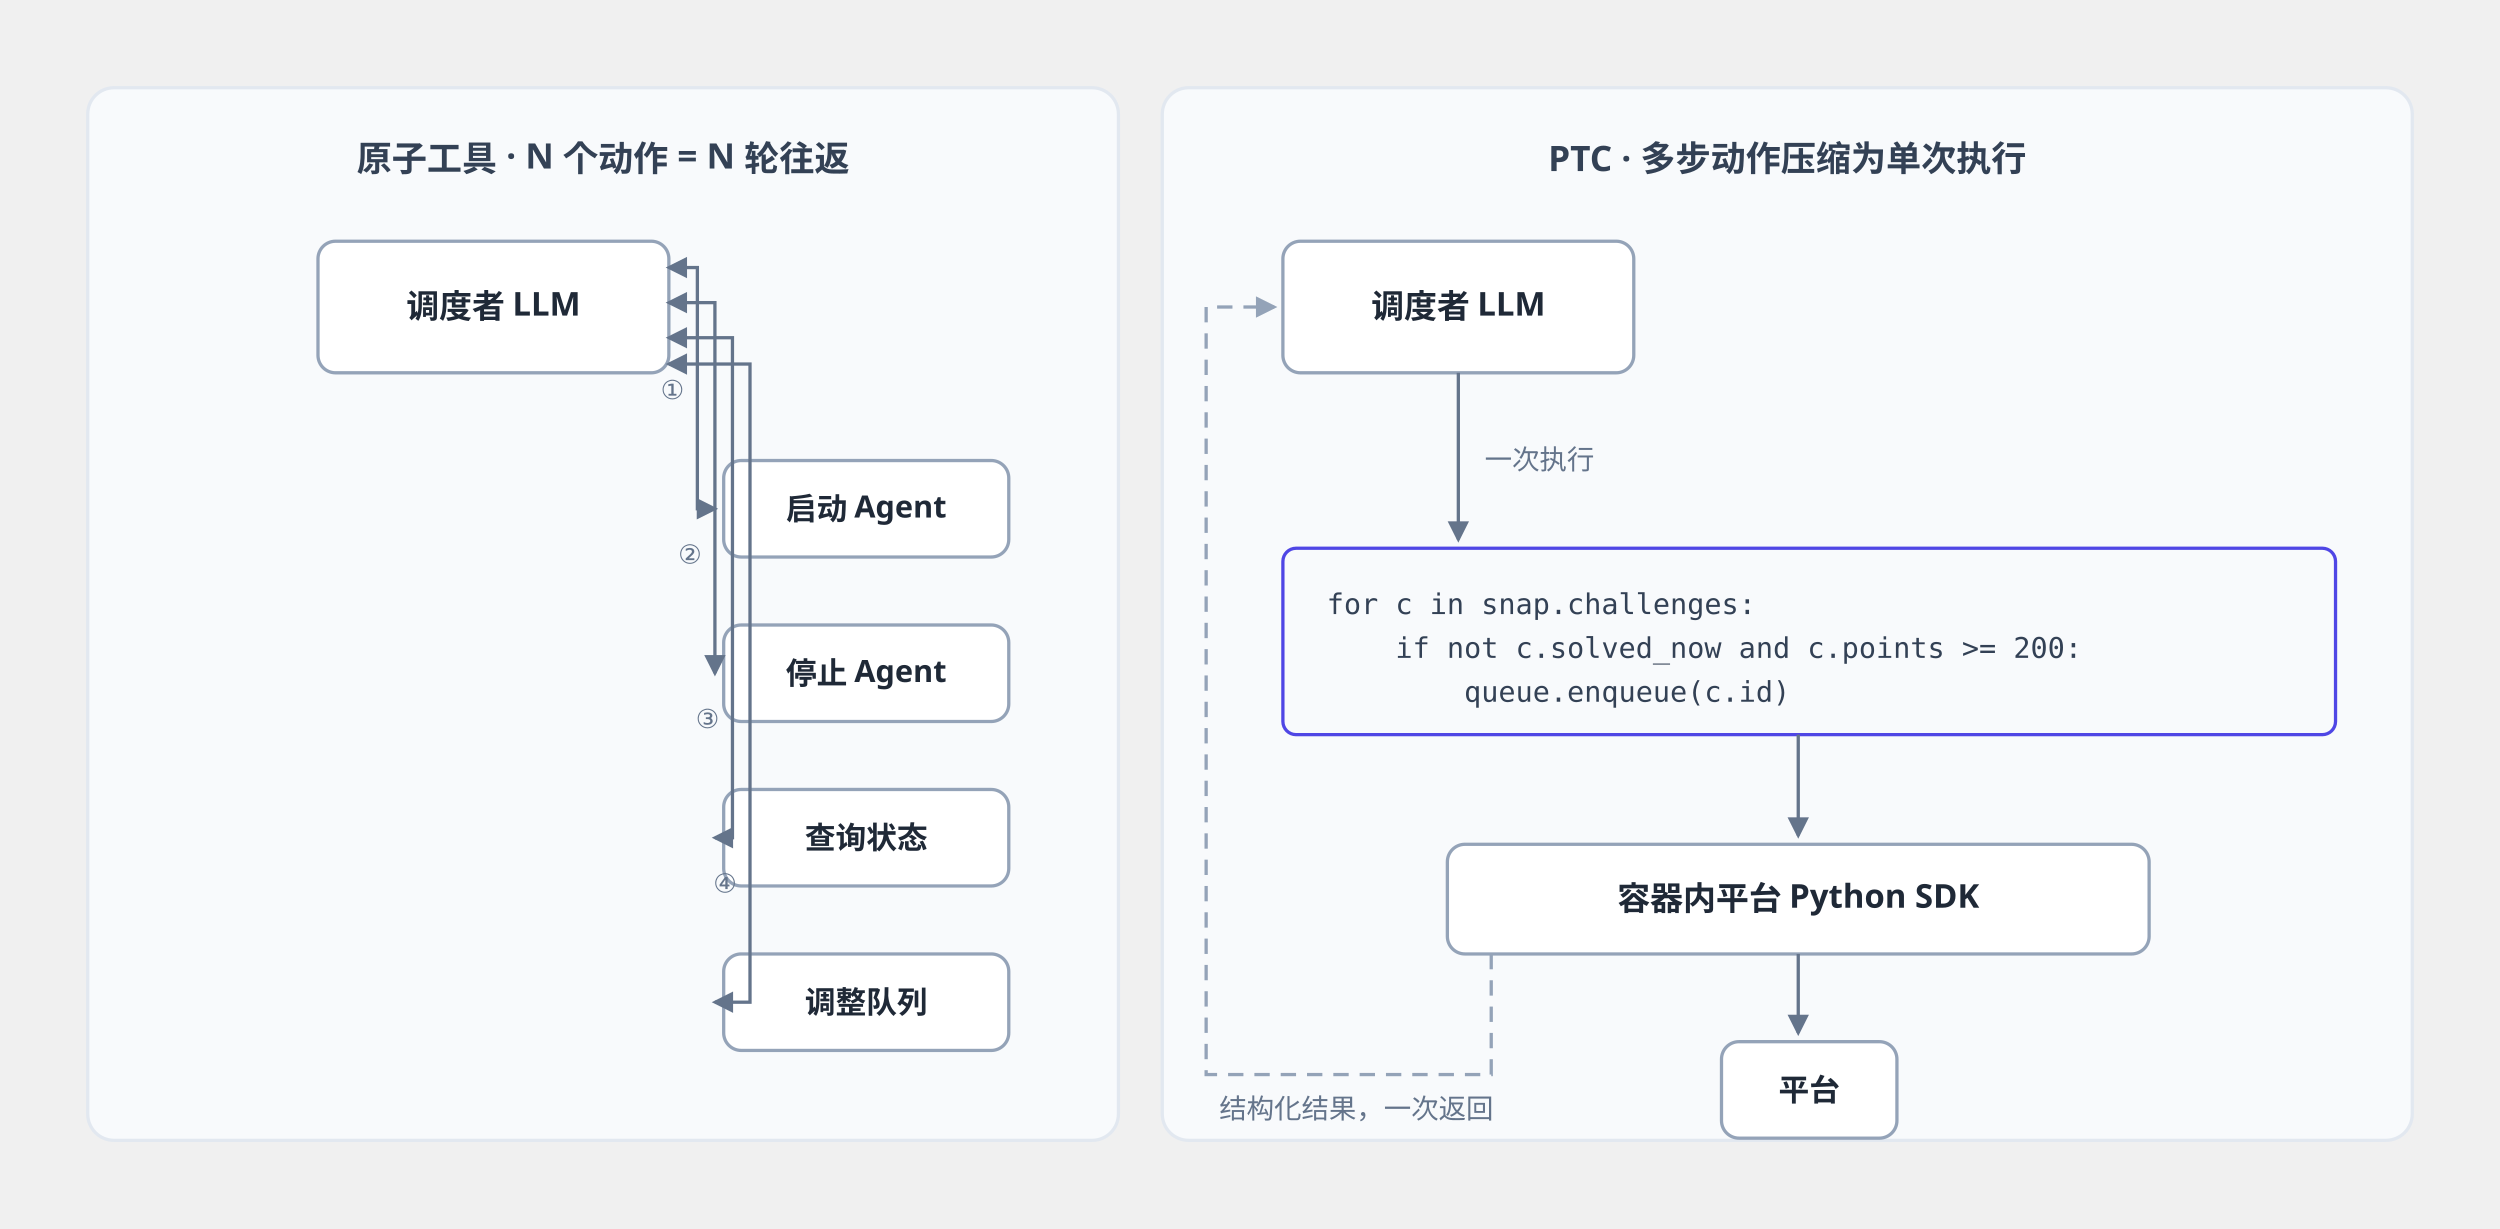
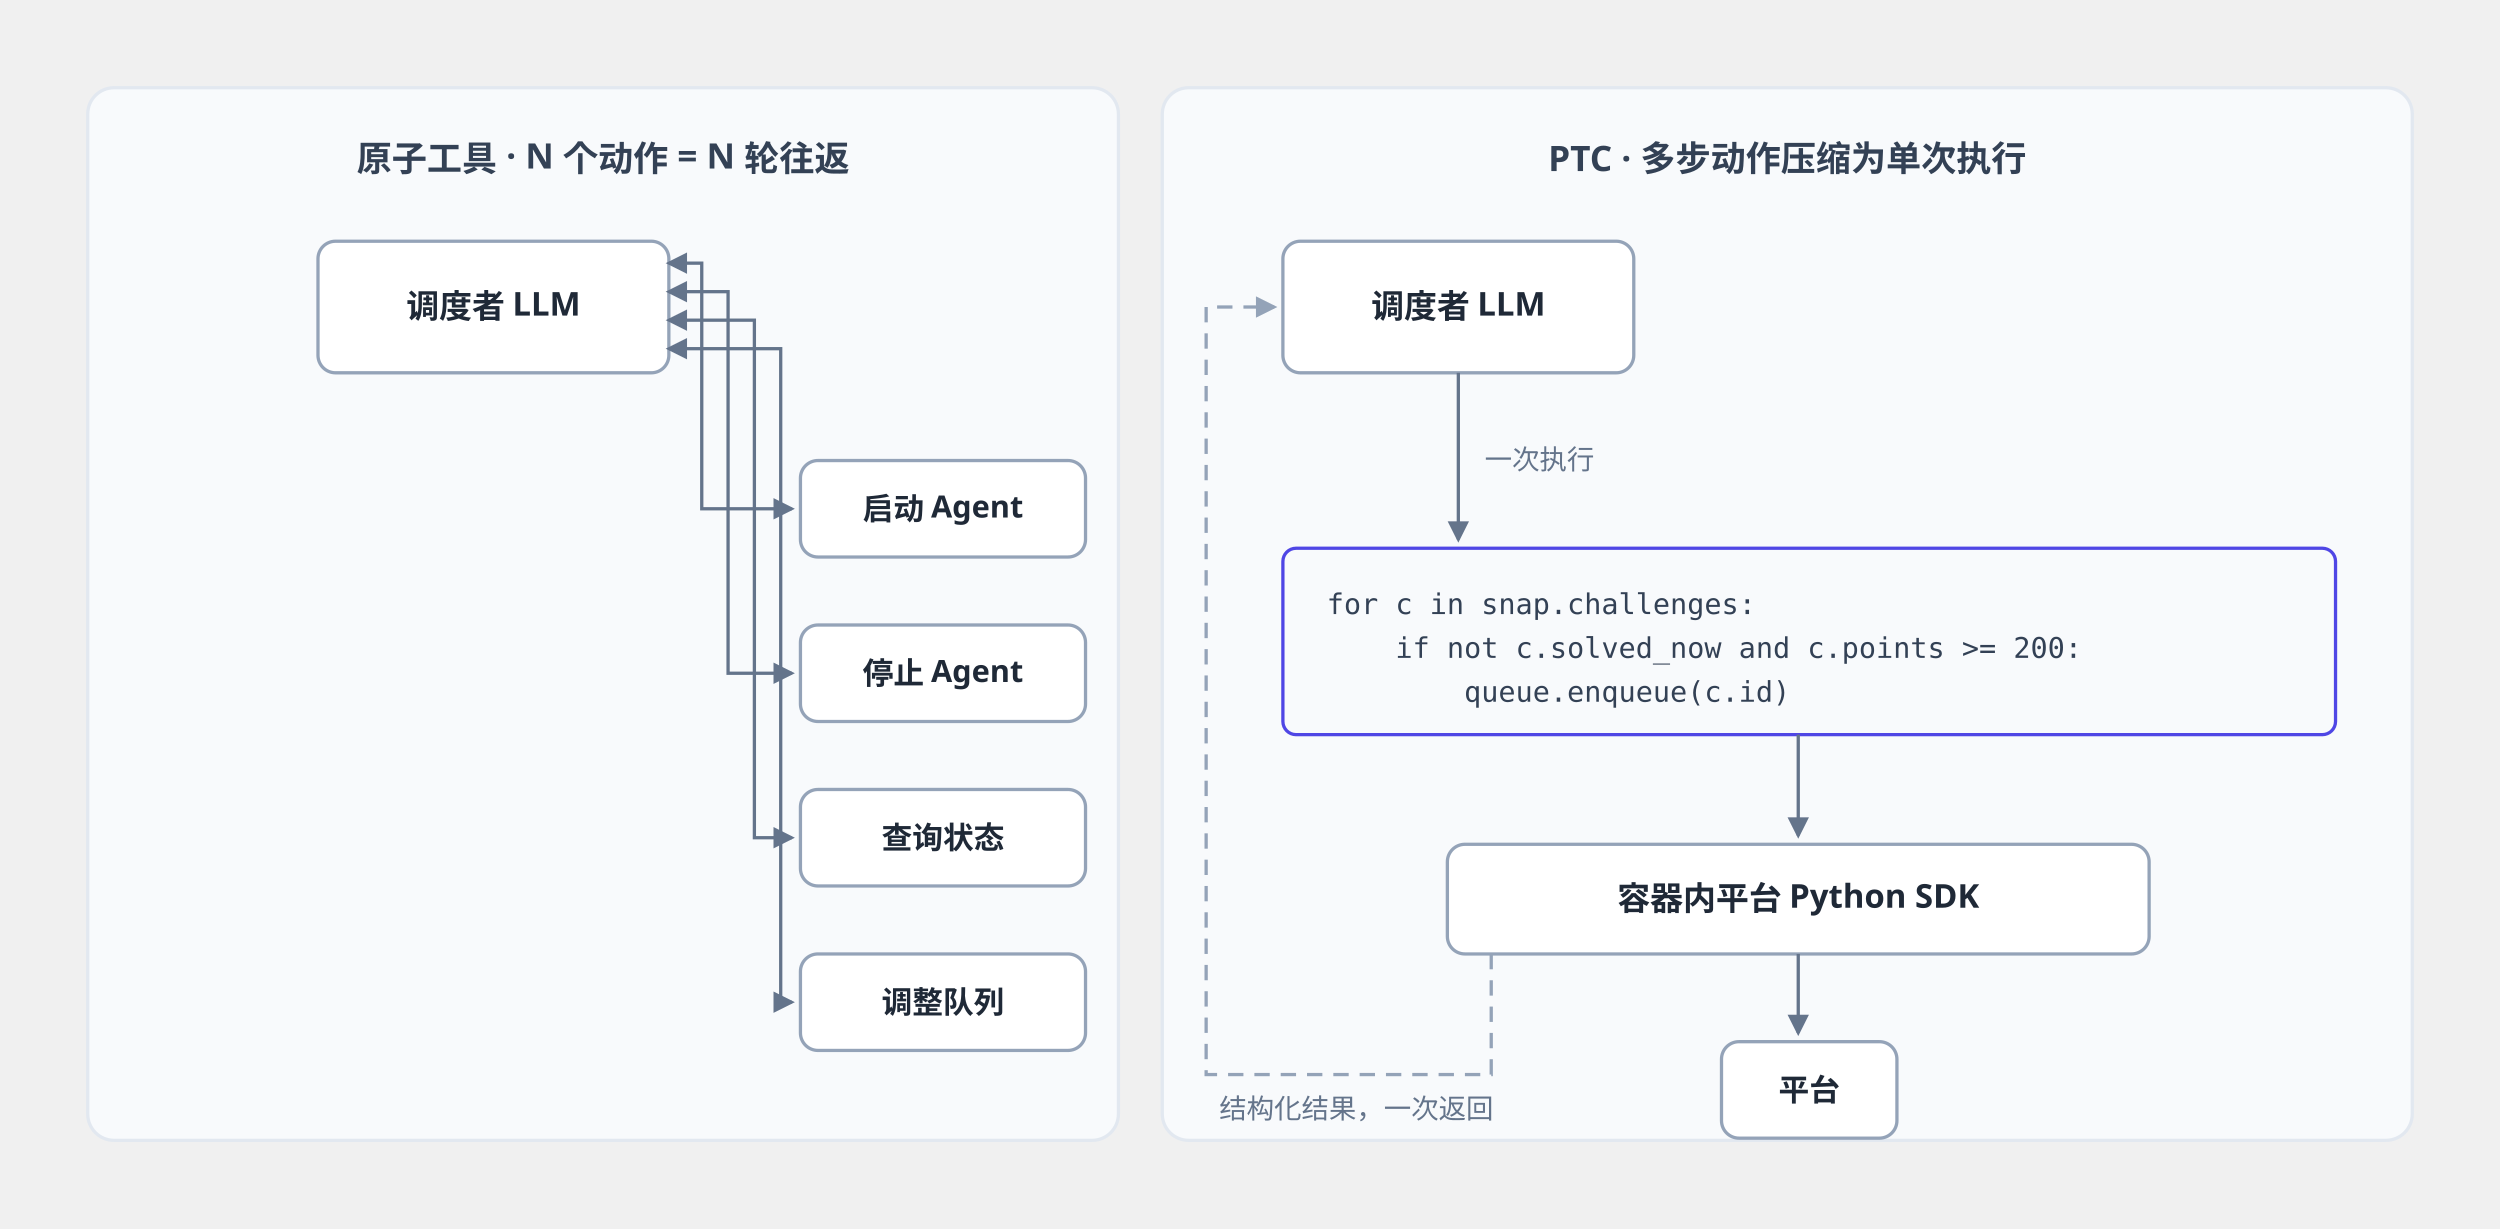
<svg xmlns="http://www.w3.org/2000/svg" width="1140" height="560" viewBox="0 0 1140 560" font-family="'PingFang SC','Hiragino Sans GB','Arial Unicode MS',sans-serif">
  <defs>
    <marker id="a" viewBox="0 0 10 10" refX="8.5" refY="5" markerWidth="6.5" markerHeight="6.5" orient="auto-start-reverse">
      <path d="M0 0L10 5L0 10z" fill="#64748b" />
    </marker>
    <marker id="al" viewBox="0 0 10 10" refX="8.5" refY="5" markerWidth="6.5" markerHeight="6.5" orient="auto-start-reverse">
      <path d="M0 0L10 5L0 10z" fill="#94a3b8" />
    </marker>
  </defs>
  <rect x="40" y="40" width="470" height="480" rx="12" fill="#f8fafc" stroke="#e2e8f0" stroke-width="1.5" />
  <text x="275" y="78" text-anchor="middle" font-size="16" font-weight="600" fill="#334155">原子工具 · N 个动作 = N 轮往返</text>
  <rect x="145" y="110" width="160" height="60" rx="8" fill="#ffffff" stroke="#94a3b8" stroke-width="1.5" />
  <text x="225" y="145" text-anchor="middle" font-size="15" font-weight="600" fill="#1f2937">调度者 LLM</text>
-   <rect x="330" y="210" width="130" height="44" rx="8" fill="#ffffff" stroke="#94a3b8" stroke-width="1.5" />
-   <text x="395" y="237" text-anchor="middle" font-size="14" font-weight="600" fill="#1f2937">启动 Agent</text>
-   <rect x="330" y="285" width="130" height="44" rx="8" fill="#ffffff" stroke="#94a3b8" stroke-width="1.5" />
-   <text x="395" y="312" text-anchor="middle" font-size="14" font-weight="600" fill="#1f2937">停止 Agent</text>
-   <rect x="330" y="360" width="130" height="44" rx="8" fill="#ffffff" stroke="#94a3b8" stroke-width="1.5" />
-   <text x="395" y="387" text-anchor="middle" font-size="14" font-weight="600" fill="#1f2937">查询状态</text>
-   <rect x="330" y="435" width="130" height="44" rx="8" fill="#ffffff" stroke="#94a3b8" stroke-width="1.5" />
-   <text x="395" y="462" text-anchor="middle" font-size="14" font-weight="600" fill="#1f2937">调整队列</text>
-   <path d="M305 122 L318 122 L318 232 L326 232" fill="none" stroke="#64748b" stroke-width="1.5" marker-start="url(#a)" marker-end="url(#a)" />
-   <path d="M305 138 L326 138 L326 307 L326 307" fill="none" stroke="#64748b" stroke-width="1.5" marker-start="url(#a)" marker-end="url(#a)" />
-   <path d="M305 154 L334 154 L334 382 L326 382" fill="none" stroke="#64748b" stroke-width="1.5" marker-start="url(#a)" marker-end="url(#a)" />
-   <path d="M305 166 L342 166 L342 457 L326 457" fill="none" stroke="#64748b" stroke-width="1.5" marker-start="url(#a)" marker-end="url(#a)" />
-   <text x="312" y="182" text-anchor="end" font-size="12" fill="#64748b">①</text>
-   <text x="320" y="257" text-anchor="end" font-size="12" fill="#64748b">②</text>
-   <text x="328" y="332" text-anchor="end" font-size="12" fill="#64748b">③</text>
-   <text x="336" y="407" text-anchor="end" font-size="12" fill="#64748b">④</text>
+   <rect x="365" y="210" width="130" height="44" rx="8" fill="#ffffff" stroke="#94a3b8" stroke-width="1.5" />
+   <text x="430" y="237" text-anchor="middle" font-size="14" font-weight="600" fill="#1f2937">启动 Agent</text>
+   <rect x="365" y="285" width="130" height="44" rx="8" fill="#ffffff" stroke="#94a3b8" stroke-width="1.5" />
+   <text x="430" y="312" text-anchor="middle" font-size="14" font-weight="600" fill="#1f2937">停止 Agent</text>
+   <rect x="365" y="360" width="130" height="44" rx="8" fill="#ffffff" stroke="#94a3b8" stroke-width="1.5" />
+   <text x="430" y="387" text-anchor="middle" font-size="14" font-weight="600" fill="#1f2937">查询状态</text>
+   <rect x="365" y="435" width="130" height="44" rx="8" fill="#ffffff" stroke="#94a3b8" stroke-width="1.5" />
+   <text x="430" y="462" text-anchor="middle" font-size="14" font-weight="600" fill="#1f2937">调整队列</text>
+   <path d="M305 120 L320 120 L320 232 L361 232" fill="none" stroke="#64748b" stroke-width="1.5" marker-start="url(#a)" marker-end="url(#a)" />
+   <path d="M305 133 L332 133 L332 307 L361 307" fill="none" stroke="#64748b" stroke-width="1.5" marker-start="url(#a)" marker-end="url(#a)" />
+   <path d="M305 146 L344 146 L344 382 L361 382" fill="none" stroke="#64748b" stroke-width="1.5" marker-start="url(#a)" marker-end="url(#a)" />
+   <path d="M305 159 L356 159 L356 457 L361 457" fill="none" stroke="#64748b" stroke-width="1.5" marker-start="url(#a)" marker-end="url(#a)" />
  <rect x="530" y="40" width="570" height="480" rx="12" fill="#f8fafc" stroke="#e2e8f0" stroke-width="1.5" />
  <text x="815" y="78" text-anchor="middle" font-size="16" font-weight="600" fill="#334155">PTC · 多步动作压缩为单次执行</text>
  <rect x="585" y="110" width="160" height="60" rx="8" fill="#ffffff" stroke="#94a3b8" stroke-width="1.5" />
  <text x="665" y="145" text-anchor="middle" font-size="15" font-weight="600" fill="#1f2937">调度者 LLM</text>
  <rect x="585" y="250" width="480" height="85" rx="6" fill="#f8fafc" stroke="#4f46e5" stroke-width="1.5" />
  <text x="605" y="280" xml:space="preserve" font-size="13" fill="#334155" font-family="'SFMono-Regular',Menlo,Consolas,monospace">for c in snap.challenges:</text>
  <text x="605" y="300" xml:space="preserve" font-size="13" fill="#334155" font-family="'SFMono-Regular',Menlo,Consolas,monospace">    if not c.solved_now and c.points &gt;= 200:</text>
  <text x="605" y="320" xml:space="preserve" font-size="13" fill="#334155" font-family="'SFMono-Regular',Menlo,Consolas,monospace">        queue.enqueue(c.id)</text>
  <rect x="660" y="385" width="320" height="50" rx="8" fill="#ffffff" stroke="#94a3b8" stroke-width="1.5" />
  <text x="820" y="415" text-anchor="middle" font-size="15" font-weight="600" fill="#1f2937">容器内平台 Python SDK</text>
  <rect x="785" y="475" width="80" height="44" rx="8" fill="#ffffff" stroke="#94a3b8" stroke-width="1.5" />
  <text x="825" y="502" text-anchor="middle" font-size="14" font-weight="600" fill="#1f2937">平台</text>
  <path d="M665 170 L665 246" fill="none" stroke="#64748b" stroke-width="1.5" marker-end="url(#a)" />
  <text x="677" y="214" font-size="12.5" fill="#64748b">一次执行</text>
  <path d="M820 335 L820 381" fill="none" stroke="#64748b" stroke-width="1.5" marker-end="url(#a)" />
  <path d="M820 435 L820 471" fill="none" stroke="#64748b" stroke-width="1.5" marker-end="url(#a)" />
  <path d="M680 435 L680 490 L550 490 L550 140 L581 140" fill="none" stroke="#94a3b8" stroke-width="1.5" stroke-dasharray="7 5" marker-end="url(#al)" />
  <text x="556" y="510" font-size="12.5" fill="#64748b">结构化结果，一次返回</text>
</svg>
